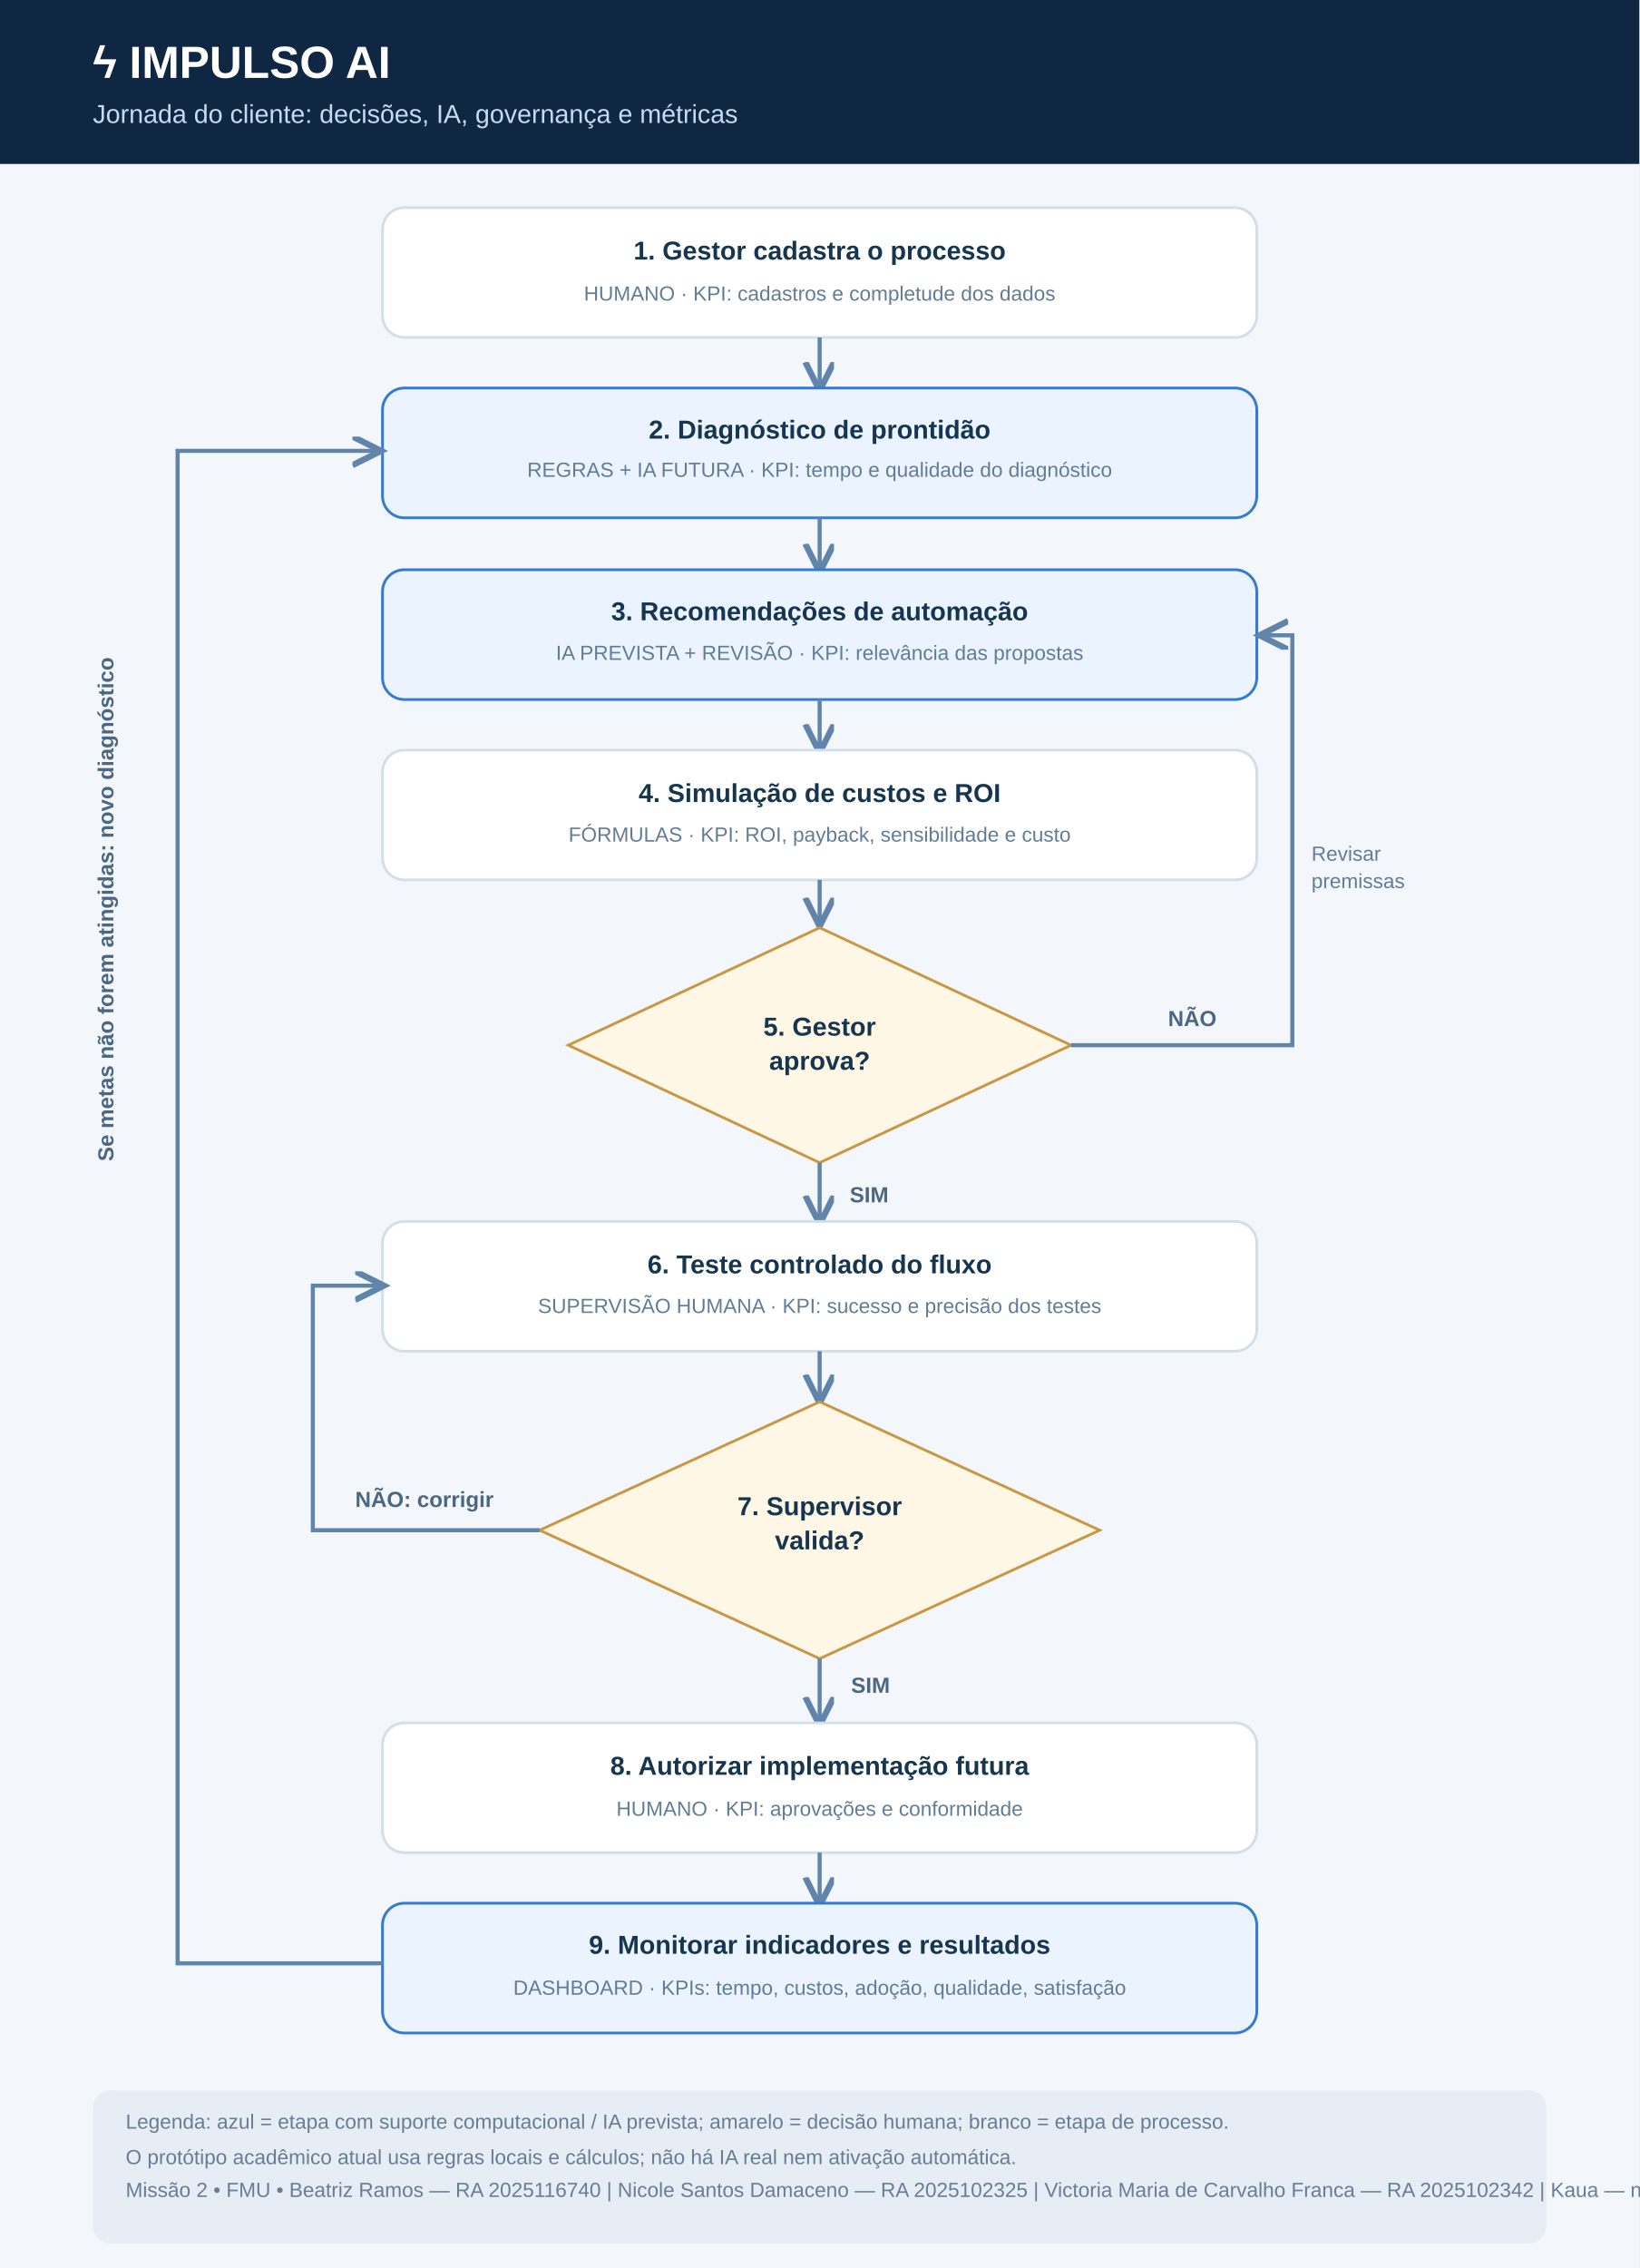
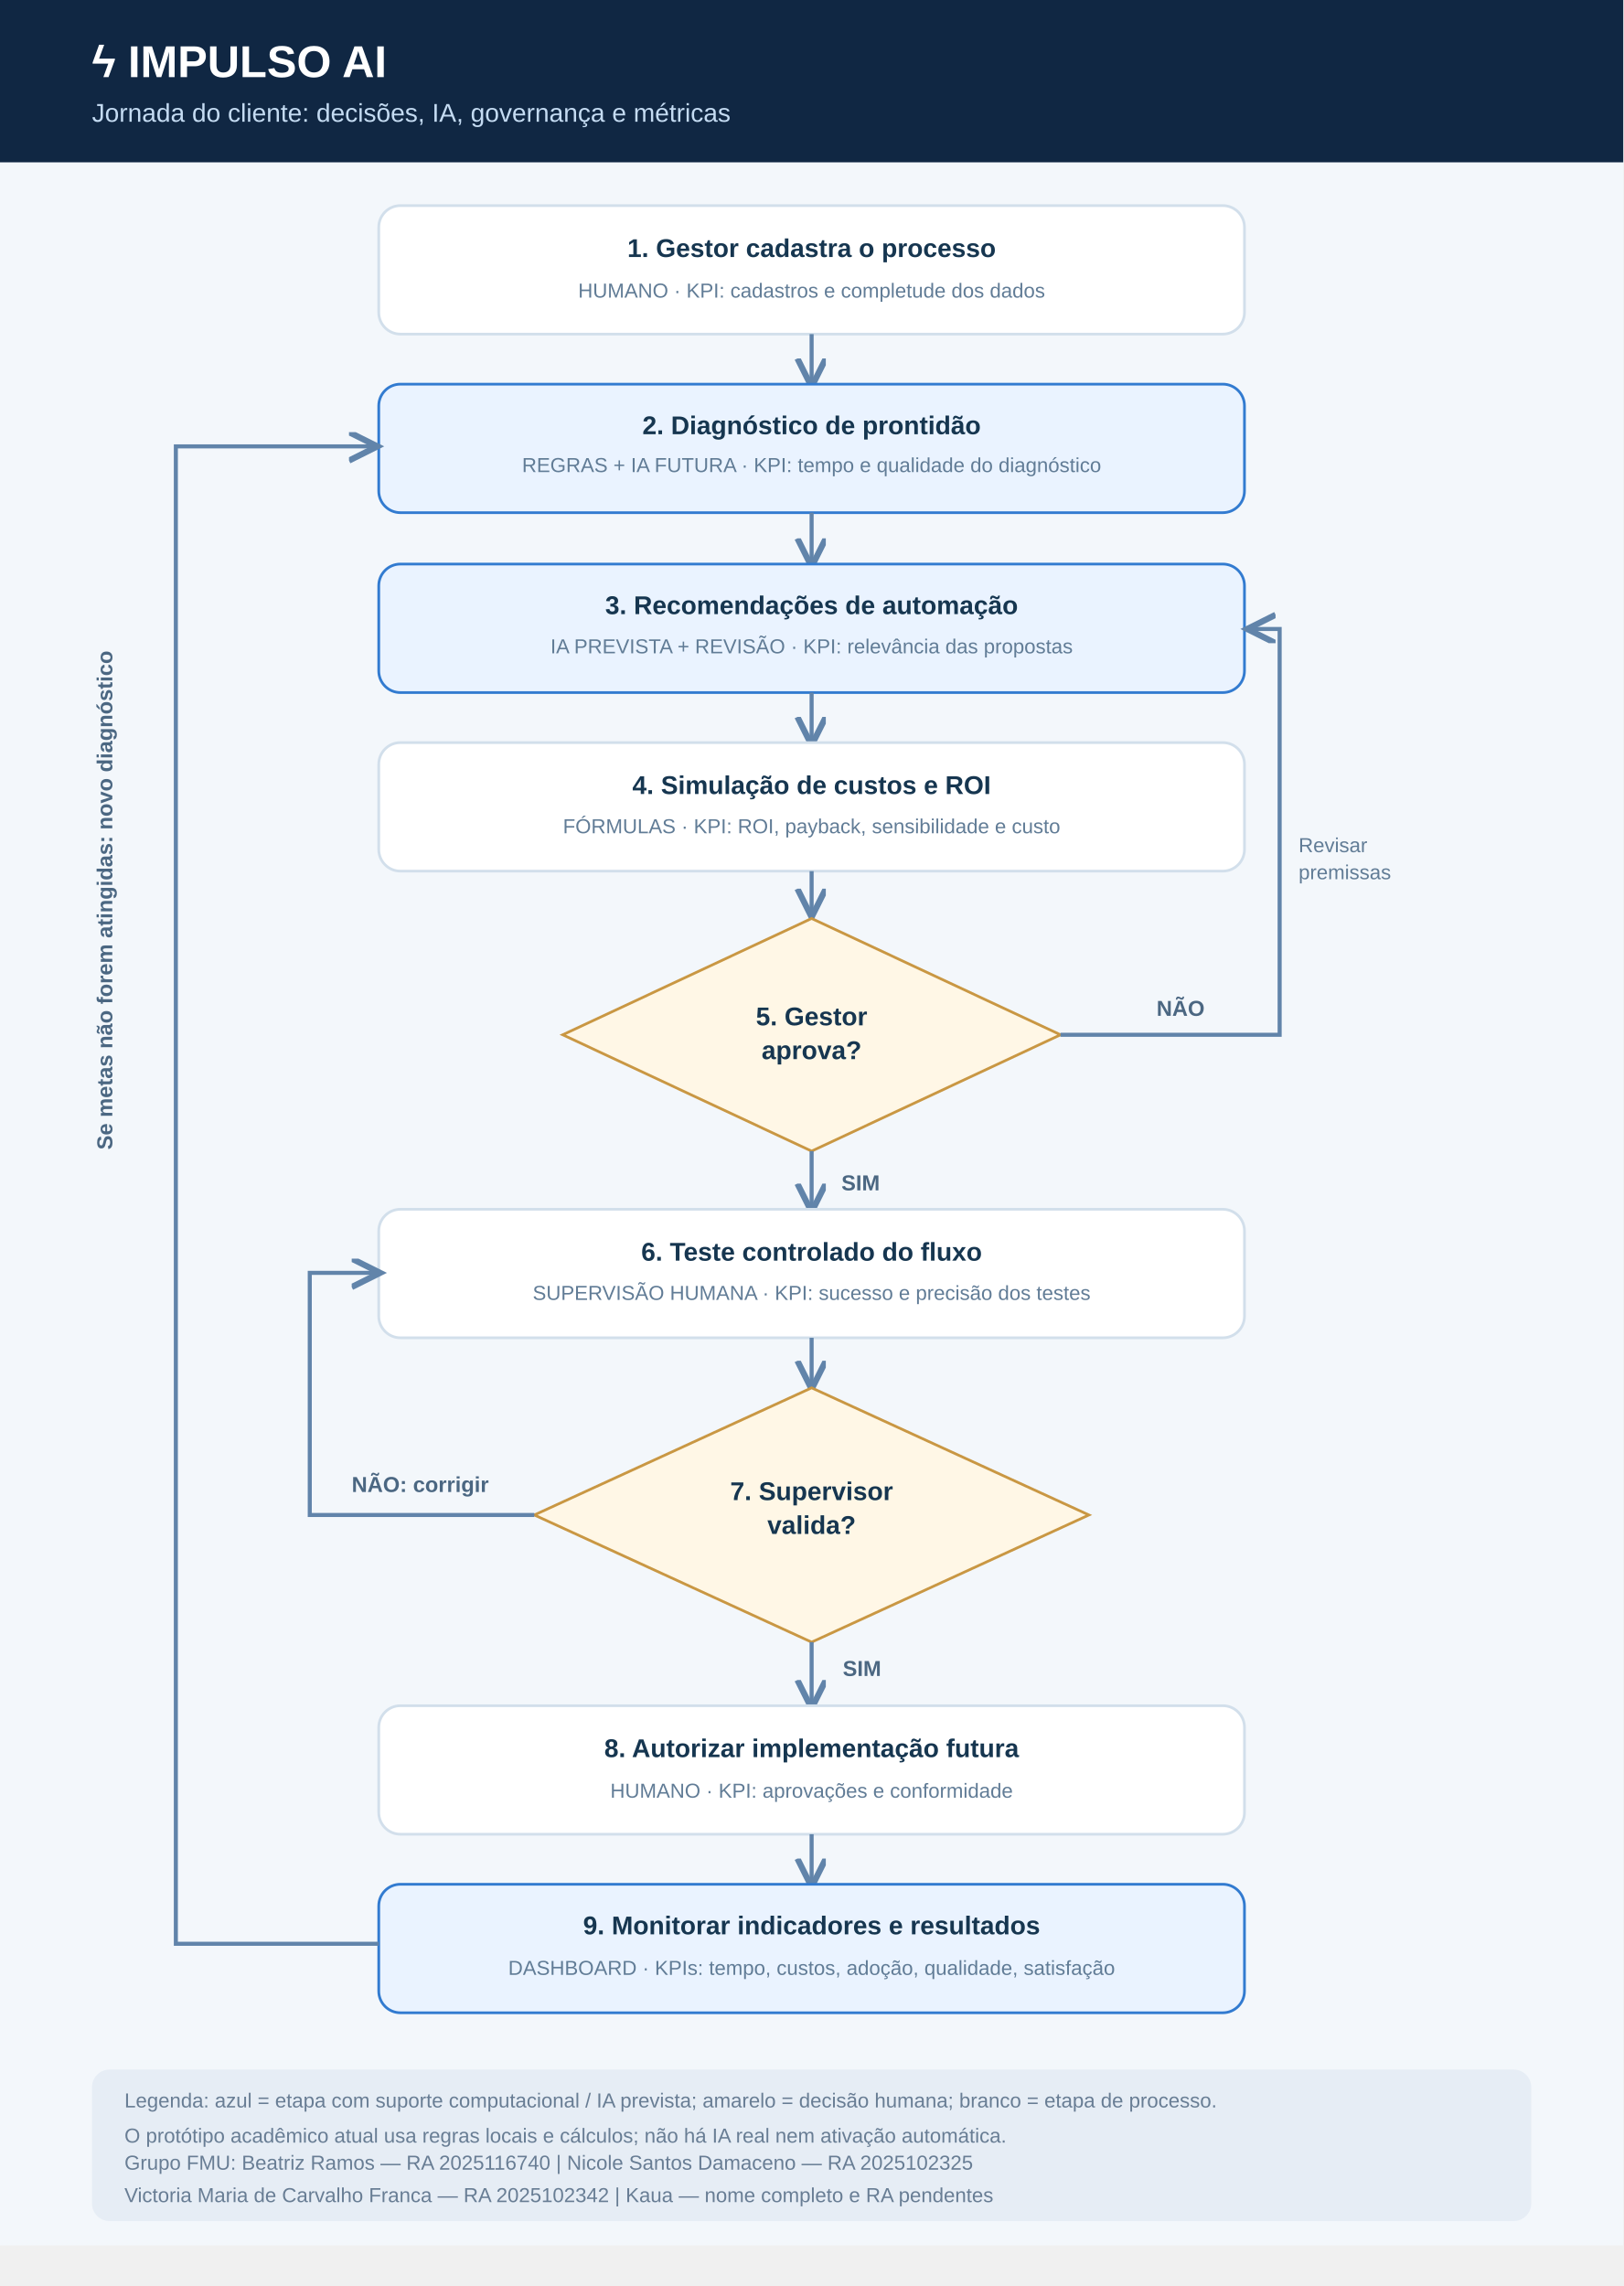
- <svg xmlns="http://www.w3.org/2000/svg" width="1200" height="1660" viewBox="0 0 1200 1660" role="img" aria-labelledby="title desc">
+ <svg xmlns="http://www.w3.org/2000/svg" width="1200" height="1690" viewBox="0 0 1200 1690" role="img" aria-labelledby="title desc">
  <rect width="1200" height="1660" fill="#f3f7fb" />
  <rect width="1200" height="120" fill="#102743" />
  <text x="68" y="57" font-family="Arial" font-size="33" font-weight="bold" fill="#ffffff">ϟ IMPULSO AI</text>
  <text x="68" y="90" font-family="Arial" font-size="19" fill="#c4dbf2">Jornada do cliente: decisões, IA, governança e métricas</text>
  <defs>
    <marker id="arrow" markerWidth="9" markerHeight="9" refX="6" refY="3.5" orient="auto">
      <path d="M0 0 L7 3.5 L0 7" fill="none" stroke="#6184aa" stroke-width="1.5" />
    </marker>
    <style>.step{fill:white;stroke:#d2dfeb;stroke-width:2}.ai{fill:#eaf3ff;stroke:#327bd0;stroke-width:2}.dec{fill:#fff7e6;stroke:#c99743;stroke-width:2}.text{font-family:Arial,sans-serif;fill:#163650;font-weight:700;font-size:19px}.meta{font-family:Arial,sans-serif;fill:#617c96;font-size:15px}.a{fill:none;stroke:#6184aa;stroke-width:3;marker-end:url(#arrow)}.label{font-family:Arial,sans-serif;fill:#4b6782;font-size:16px;font-weight:bold}.foot{font-family:Arial,sans-serif;fill:#687d94;font-size:15px}</style>
  </defs>
  <rect class="step" x="280" y="152" width="640" height="95" rx="16" />
  <text class="text" x="600" y="190" text-anchor="middle">1. Gestor cadastra o processo</text>
  <text class="meta" x="600" y="220" text-anchor="middle">HUMANO · KPI: cadastros e completude dos dados</text>
  <path class="a" d="M600 247V283" />
  <rect class="ai" x="280" y="284" width="640" height="95" rx="16" />
  <text class="text" x="600" y="321" text-anchor="middle">2. Diagnóstico de prontidão</text>
  <text class="meta" x="600" y="349" text-anchor="middle">REGRAS + IA FUTURA · KPI: tempo e qualidade do diagnóstico</text>
  <path class="a" d="M600 379V416" />
  <rect class="ai" x="280" y="417" width="640" height="95" rx="16" />
  <text class="text" x="600" y="454" text-anchor="middle">3. Recomendações de automação</text>
  <text class="meta" x="600" y="483" text-anchor="middle">IA PREVISTA + REVISÃO · KPI: relevância das propostas</text>
  <path class="a" d="M600 512V548" />
  <rect class="step" x="280" y="549" width="640" height="95" rx="16" />
  <text class="text" x="600" y="587" text-anchor="middle">4. Simulação de custos e ROI</text>
  <text class="meta" x="600" y="616" text-anchor="middle">FÓRMULAS · KPI: ROI, payback, sensibilidade e custo</text>
  <path class="a" d="M600 644V675" />
  <path class="dec" d="M600 679L784 765L600 851L416 765Z" />
  <text class="text" x="600" y="758" text-anchor="middle">5. Gestor</text>
  <text class="text" x="600" y="783" text-anchor="middle">aprova?</text>
  <path class="a" d="M784 765H946V465H925" />
  <text class="label" x="855" y="751">NÃO</text>
  <text class="meta" x="960" y="630">Revisar</text>
  <text class="meta" x="960" y="650">premissas</text>
  <path class="a" d="M600 851V893" />
  <text class="label" x="622" y="880">SIM</text>
  <rect class="step" x="280" y="894" width="640" height="95" rx="16" />
  <text class="text" x="600" y="932" text-anchor="middle">6. Teste controlado do fluxo</text>
  <text class="meta" x="600" y="961" text-anchor="middle">SUPERVISÃO HUMANA · KPI: sucesso e precisão dos testes</text>
  <path class="a" d="M600 989V1024" />
  <path class="dec" d="M600 1026L805 1120L600 1214L395 1120Z" />
  <text class="text" x="600" y="1109" text-anchor="middle">7. Supervisor</text>
  <text class="text" x="600" y="1134" text-anchor="middle">valida?</text>
  <path class="a" d="M395 1120H229V941H278" />
  <text class="label" x="260" y="1103">NÃO: corrigir</text>
  <path class="a" d="M600 1214V1260" />
  <text class="label" x="623" y="1239">SIM</text>
  <rect class="step" x="280" y="1261" width="640" height="95" rx="16" />
  <text class="text" x="600" y="1299" text-anchor="middle">8. Autorizar implementação futura</text>
  <text class="meta" x="600" y="1329" text-anchor="middle">HUMANO · KPI: aprovações e conformidade</text>
  <path class="a" d="M600 1356V1392" />
  <rect class="ai" x="280" y="1393" width="640" height="95" rx="16" />
  <text class="text" x="600" y="1430" text-anchor="middle">9. Monitorar indicadores e resultados</text>
  <text class="meta" x="600" y="1460" text-anchor="middle">DASHBOARD · KPIs: tempo, custos, adoção, qualidade, satisfação</text>
  <path class="a" d="M280 1437H130V330H276" />
  <text class="label" x="83" y="850" transform="rotate(-90 83 850)">Se metas não forem atingidas: novo diagnóstico</text>
  <rect x="68" y="1530" width="1064" height="112" rx="13" fill="#e6edf5" />
  <text x="92" y="1558" class="foot">Legenda: azul = etapa com suporte computacional / IA prevista; amarelo = decisão humana; branco = etapa de processo.</text>
  <text x="92" y="1584" class="foot">O protótipo acadêmico atual usa regras locais e cálculos; não há IA real nem ativação automática.</text>
-   <text x="92" y="1608" class="foot">Missão 2 • FMU • Beatriz Ramos — RA 2025116740 | Nicole Santos Damaceno — RA 2025102325 | Victoria Maria de Carvalho Franca — RA 2025102342 | Kaua — nome completo e RA pendentes</text>
+   <text x="92" y="1604" class="foot">Grupo FMU: Beatriz Ramos — RA 2025116740 | Nicole Santos Damaceno — RA 2025102325</text>
+   <text x="92" y="1628" class="foot">Victoria Maria de Carvalho Franca — RA 2025102342 | Kaua — nome completo e RA pendentes</text>
</svg>
